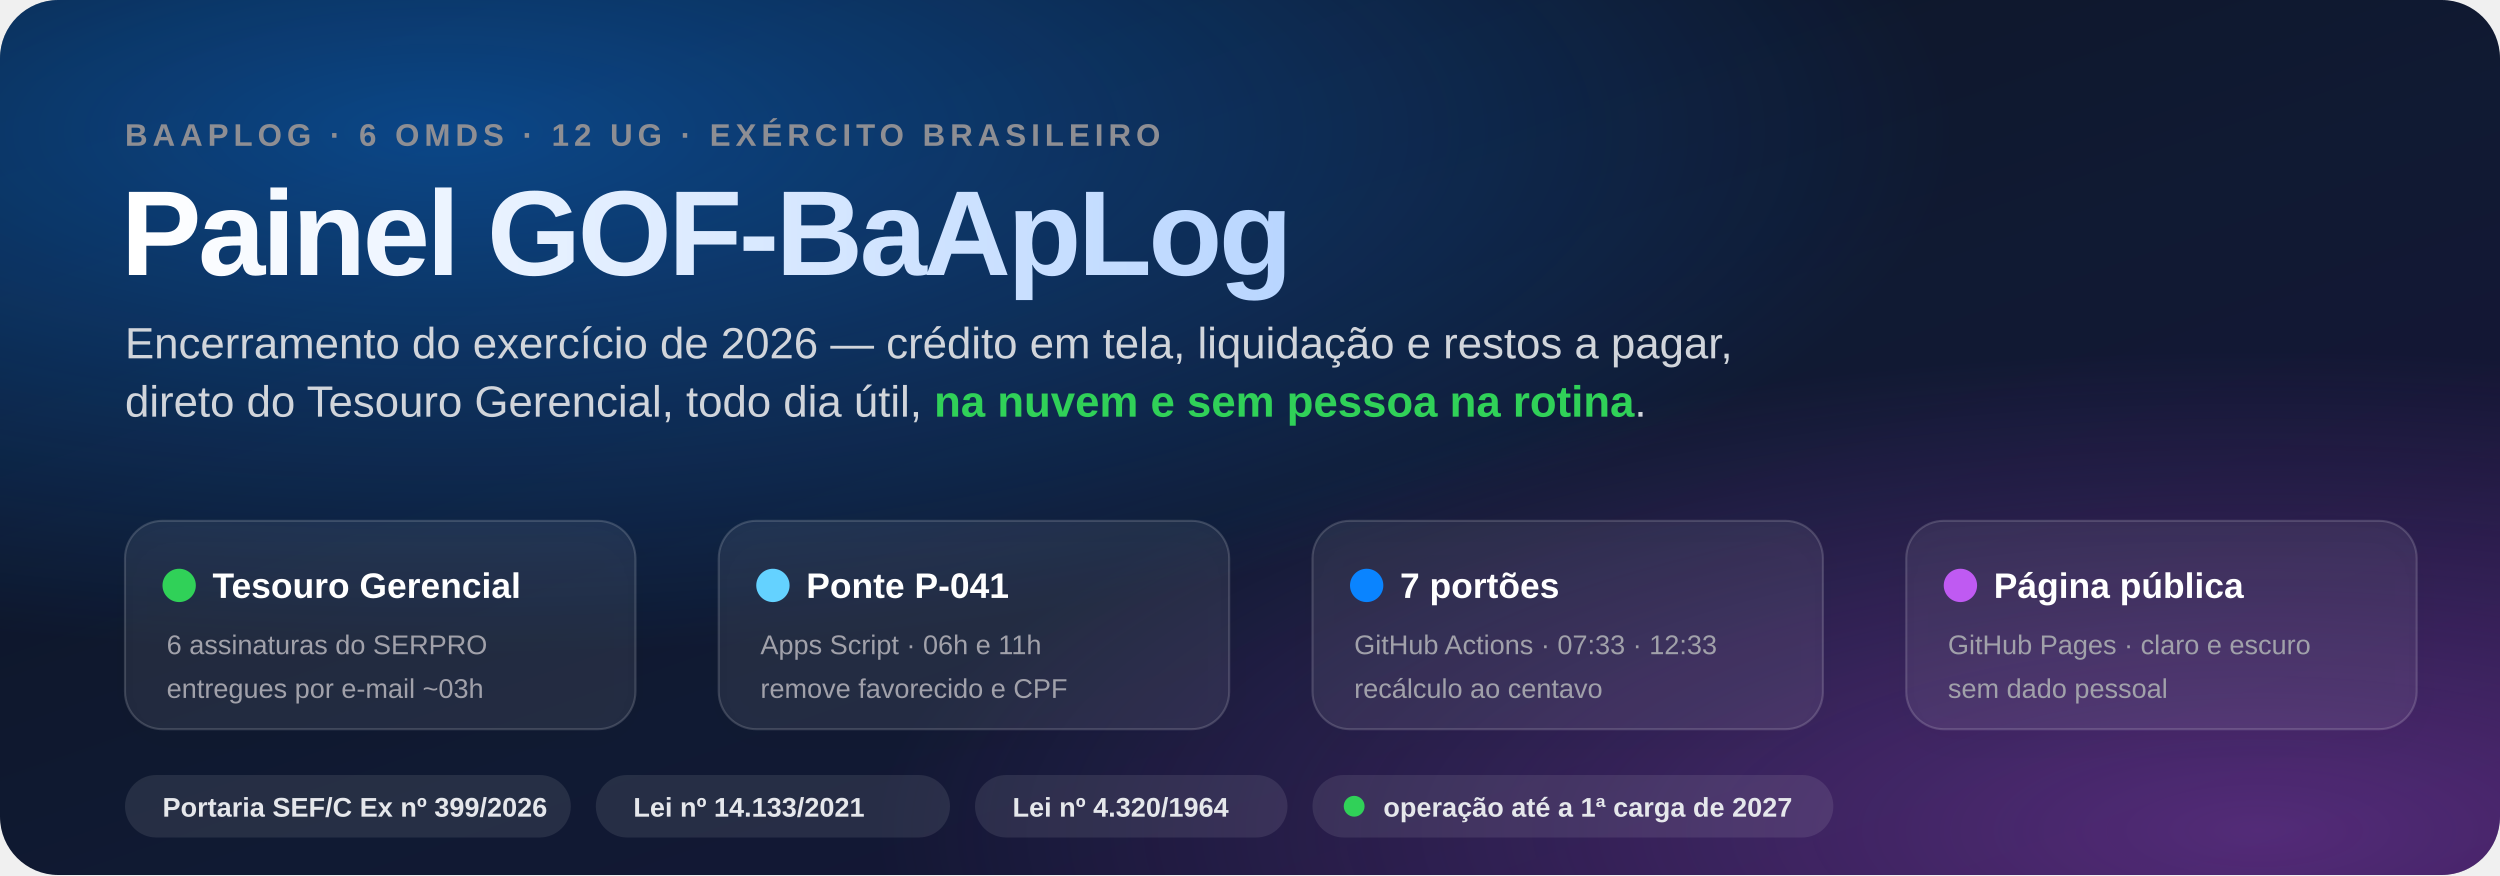
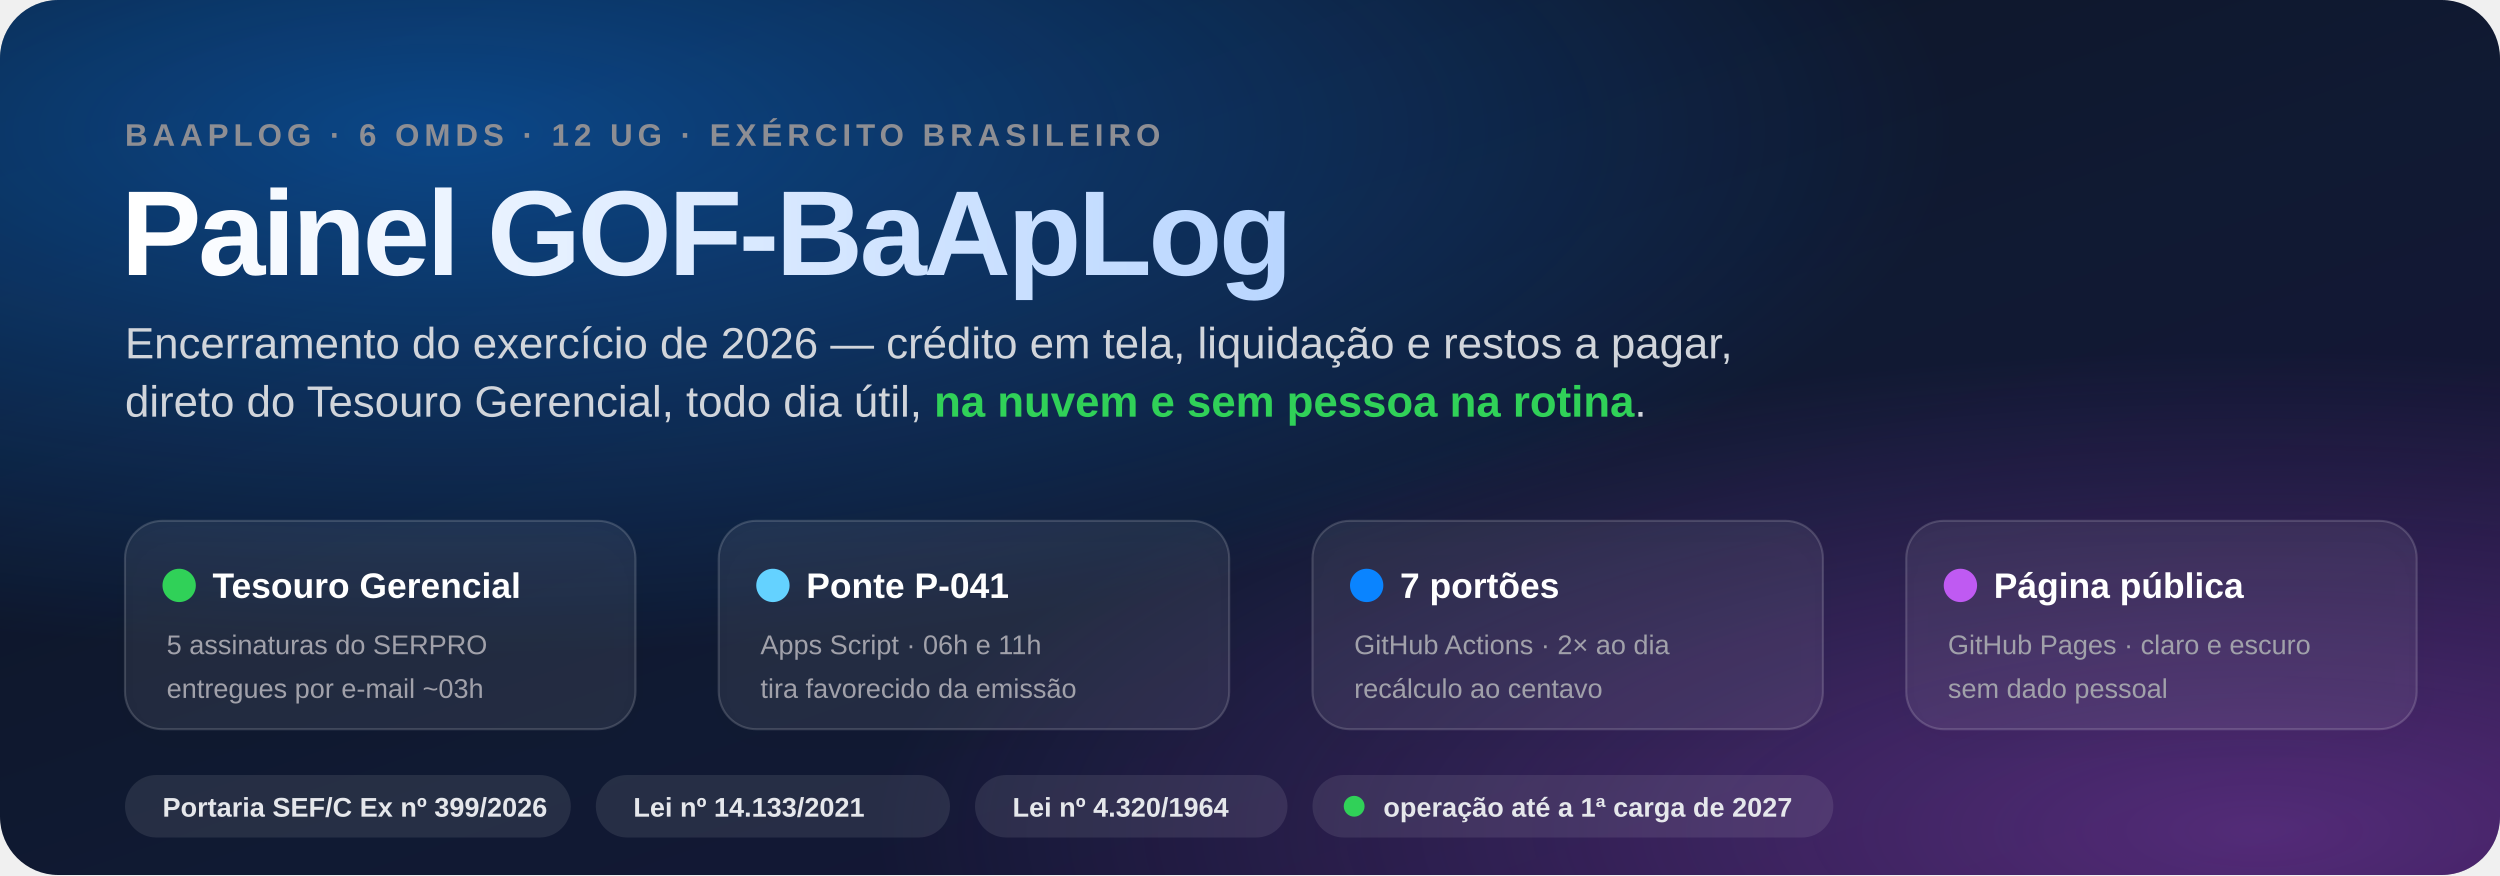
<svg xmlns="http://www.w3.org/2000/svg" viewBox="0 0 1200 420" width="1200" height="420" role="img" aria-label="Painel GOF-BaApLog: do Tesouro Gerencial à página, todo dia útil, na nuvem">
  <defs>
    <linearGradient id="bg" x1="0" y1="0" x2="1" y2="1">
      <stop offset="0" stop-color="#0b1220" />
      <stop offset="0.55" stop-color="#101a33" />
      <stop offset="1" stop-color="#1a1036" />
    </linearGradient>
    <radialGradient id="glow1" cx="0.18" cy="0.15" r="0.6">
      <stop offset="0" stop-color="#0a84ff" stop-opacity="0.45" />
      <stop offset="1" stop-color="#0a84ff" stop-opacity="0" />
    </radialGradient>
    <radialGradient id="glow2" cx="0.9" cy="0.95" r="0.55">
      <stop offset="0" stop-color="#bf5af2" stop-opacity="0.35" />
      <stop offset="1" stop-color="#bf5af2" stop-opacity="0" />
    </radialGradient>
    <linearGradient id="title" x1="0" y1="0" x2="1" y2="0">
      <stop offset="0" stop-color="#ffffff" />
      <stop offset="1" stop-color="#b9d6ff" />
    </linearGradient>
    <linearGradient id="flow" x1="0" y1="0" x2="1" y2="0">
      <stop offset="0" stop-color="#30d158" />
      <stop offset="0.5" stop-color="#0a84ff" />
      <stop offset="1" stop-color="#bf5af2" />
    </linearGradient>
    <filter id="sh" x="-20%" y="-20%" width="140%" height="160%">
      <feDropShadow dx="0" dy="6" stdDeviation="10" flood-color="#000" flood-opacity="0.35" />
    </filter>
    <style>
      .f{font-family:-apple-system,BlinkMacSystemFont,"SF Pro Display","Segoe UI","Helvetica Neue",Arial,sans-serif}
      .card{fill:#ffffff;fill-opacity:.07;stroke:#ffffff;stroke-opacity:.16}
      .lbl{fill:#ffffff;font-size:17px;font-weight:650}
      .sub{fill:#a1a1aa;font-size:13px}
      .chip{fill:#ffffff;fill-opacity:.09}
      .chipt{fill:#e5e7eb;font-size:13px;font-weight:600}
      .dash{stroke-dasharray:6 8;animation:d 1.6s linear infinite}
      @keyframes d{to{stroke-dashoffset:-28}}
      .pulse{animation:p 2.4s ease-in-out infinite}
      @keyframes p{0%,100%{opacity:.35}50%{opacity:1}}
    </style>
  </defs>
  <rect width="1200" height="420" rx="28" fill="url(#bg)" />
  <rect width="1200" height="420" rx="28" fill="url(#glow1)" />
  <rect width="1200" height="420" rx="28" fill="url(#glow2)" />
  <g class="f">
    <text x="60" y="70" fill="#8e8e93" font-size="15" font-weight="600" letter-spacing="2.4">BAAPLOG · 6 OMDS · 12 UG · EXÉRCITO BRASILEIRO</text>
    <text x="58" y="132" fill="url(#title)" font-size="58" font-weight="800" letter-spacing="-1.6">Painel GOF-BaApLog</text>
    <text x="60" y="172" fill="#d1d5db" font-size="21">Encerramento do exercício de 2026 — crédito em tela, liquidação e restos a pagar,</text>
    <text x="60" y="200" fill="#d1d5db" font-size="21">direto do Tesouro Gerencial, todo dia útil, <tspan fill="#30d158" font-weight="700">na nuvem e sem pessoa na rotina</tspan>.</text>
  </g>
  <path d="M305 300 H345 M590 300 H630 M875 300 H915" stroke="url(#flow)" stroke-width="3" fill="none" class="dash" />
  <g class="f" filter="url(#sh)">
    <rect class="card" x="60" y="250" width="245" height="100" rx="18" />
    <rect class="card" x="345" y="250" width="245" height="100" rx="18" />
    <rect class="card" x="630" y="250" width="245" height="100" rx="18" />
    <rect class="card" x="915" y="250" width="245" height="100" rx="18" />
  </g>
  <g class="f">
    <circle cx="86" cy="281" r="8" fill="#30d158" class="pulse" />
    <text x="102" y="287" class="lbl">Tesouro Gerencial</text>
-     <text x="80" y="314" class="sub">6 assinaturas do SERPRO</text>
+     <text x="80" y="314" class="sub">5 assinaturas do SERPRO</text>
    <text x="80" y="335" class="sub">entregues por e-mail ~03h</text>
    <circle cx="371" cy="281" r="8" fill="#64d2ff" class="pulse" />
    <text x="387" y="287" class="lbl">Ponte P-041</text>
    <text x="365" y="314" class="sub">Apps Script · 06h e 11h</text>
-     <text x="365" y="335" class="sub">remove favorecido e CPF</text>
+     <text x="365" y="335" class="sub">tira favorecido da emissão</text>
    <circle cx="656" cy="281" r="8" fill="#0a84ff" class="pulse" />
    <text x="672" y="287" class="lbl">7 portões</text>
-     <text x="650" y="314" class="sub">GitHub Actions · 07:33 · 12:33</text>
+     <text x="650" y="314" class="sub">GitHub Actions · 2× ao dia</text>
    <text x="650" y="335" class="sub">recálculo ao centavo</text>
    <circle cx="941" cy="281" r="8" fill="#bf5af2" class="pulse" />
    <text x="957" y="287" class="lbl">Página pública</text>
    <text x="935" y="314" class="sub">GitHub Pages · claro e escuro</text>
    <text x="935" y="335" class="sub">sem dado pessoal</text>
  </g>
  <g class="f">
    <rect class="chip" x="60" y="372" width="214" height="30" rx="15" />
    <text x="78" y="392" class="chipt">Portaria SEF/C Ex nº 399/2026</text>
    <rect class="chip" x="286" y="372" width="170" height="30" rx="15" />
    <text x="304" y="392" class="chipt">Lei nº 14.133/2021</text>
    <rect class="chip" x="468" y="372" width="150" height="30" rx="15" />
    <text x="486" y="392" class="chipt">Lei nº 4.320/1964</text>
    <rect class="chip" x="630" y="372" width="250" height="30" rx="15" />
    <circle cx="650" cy="387" r="5" fill="#30d158" class="pulse" />
    <text x="664" y="392" class="chipt">operação até a 1ª carga de 2027</text>
  </g>
</svg>
